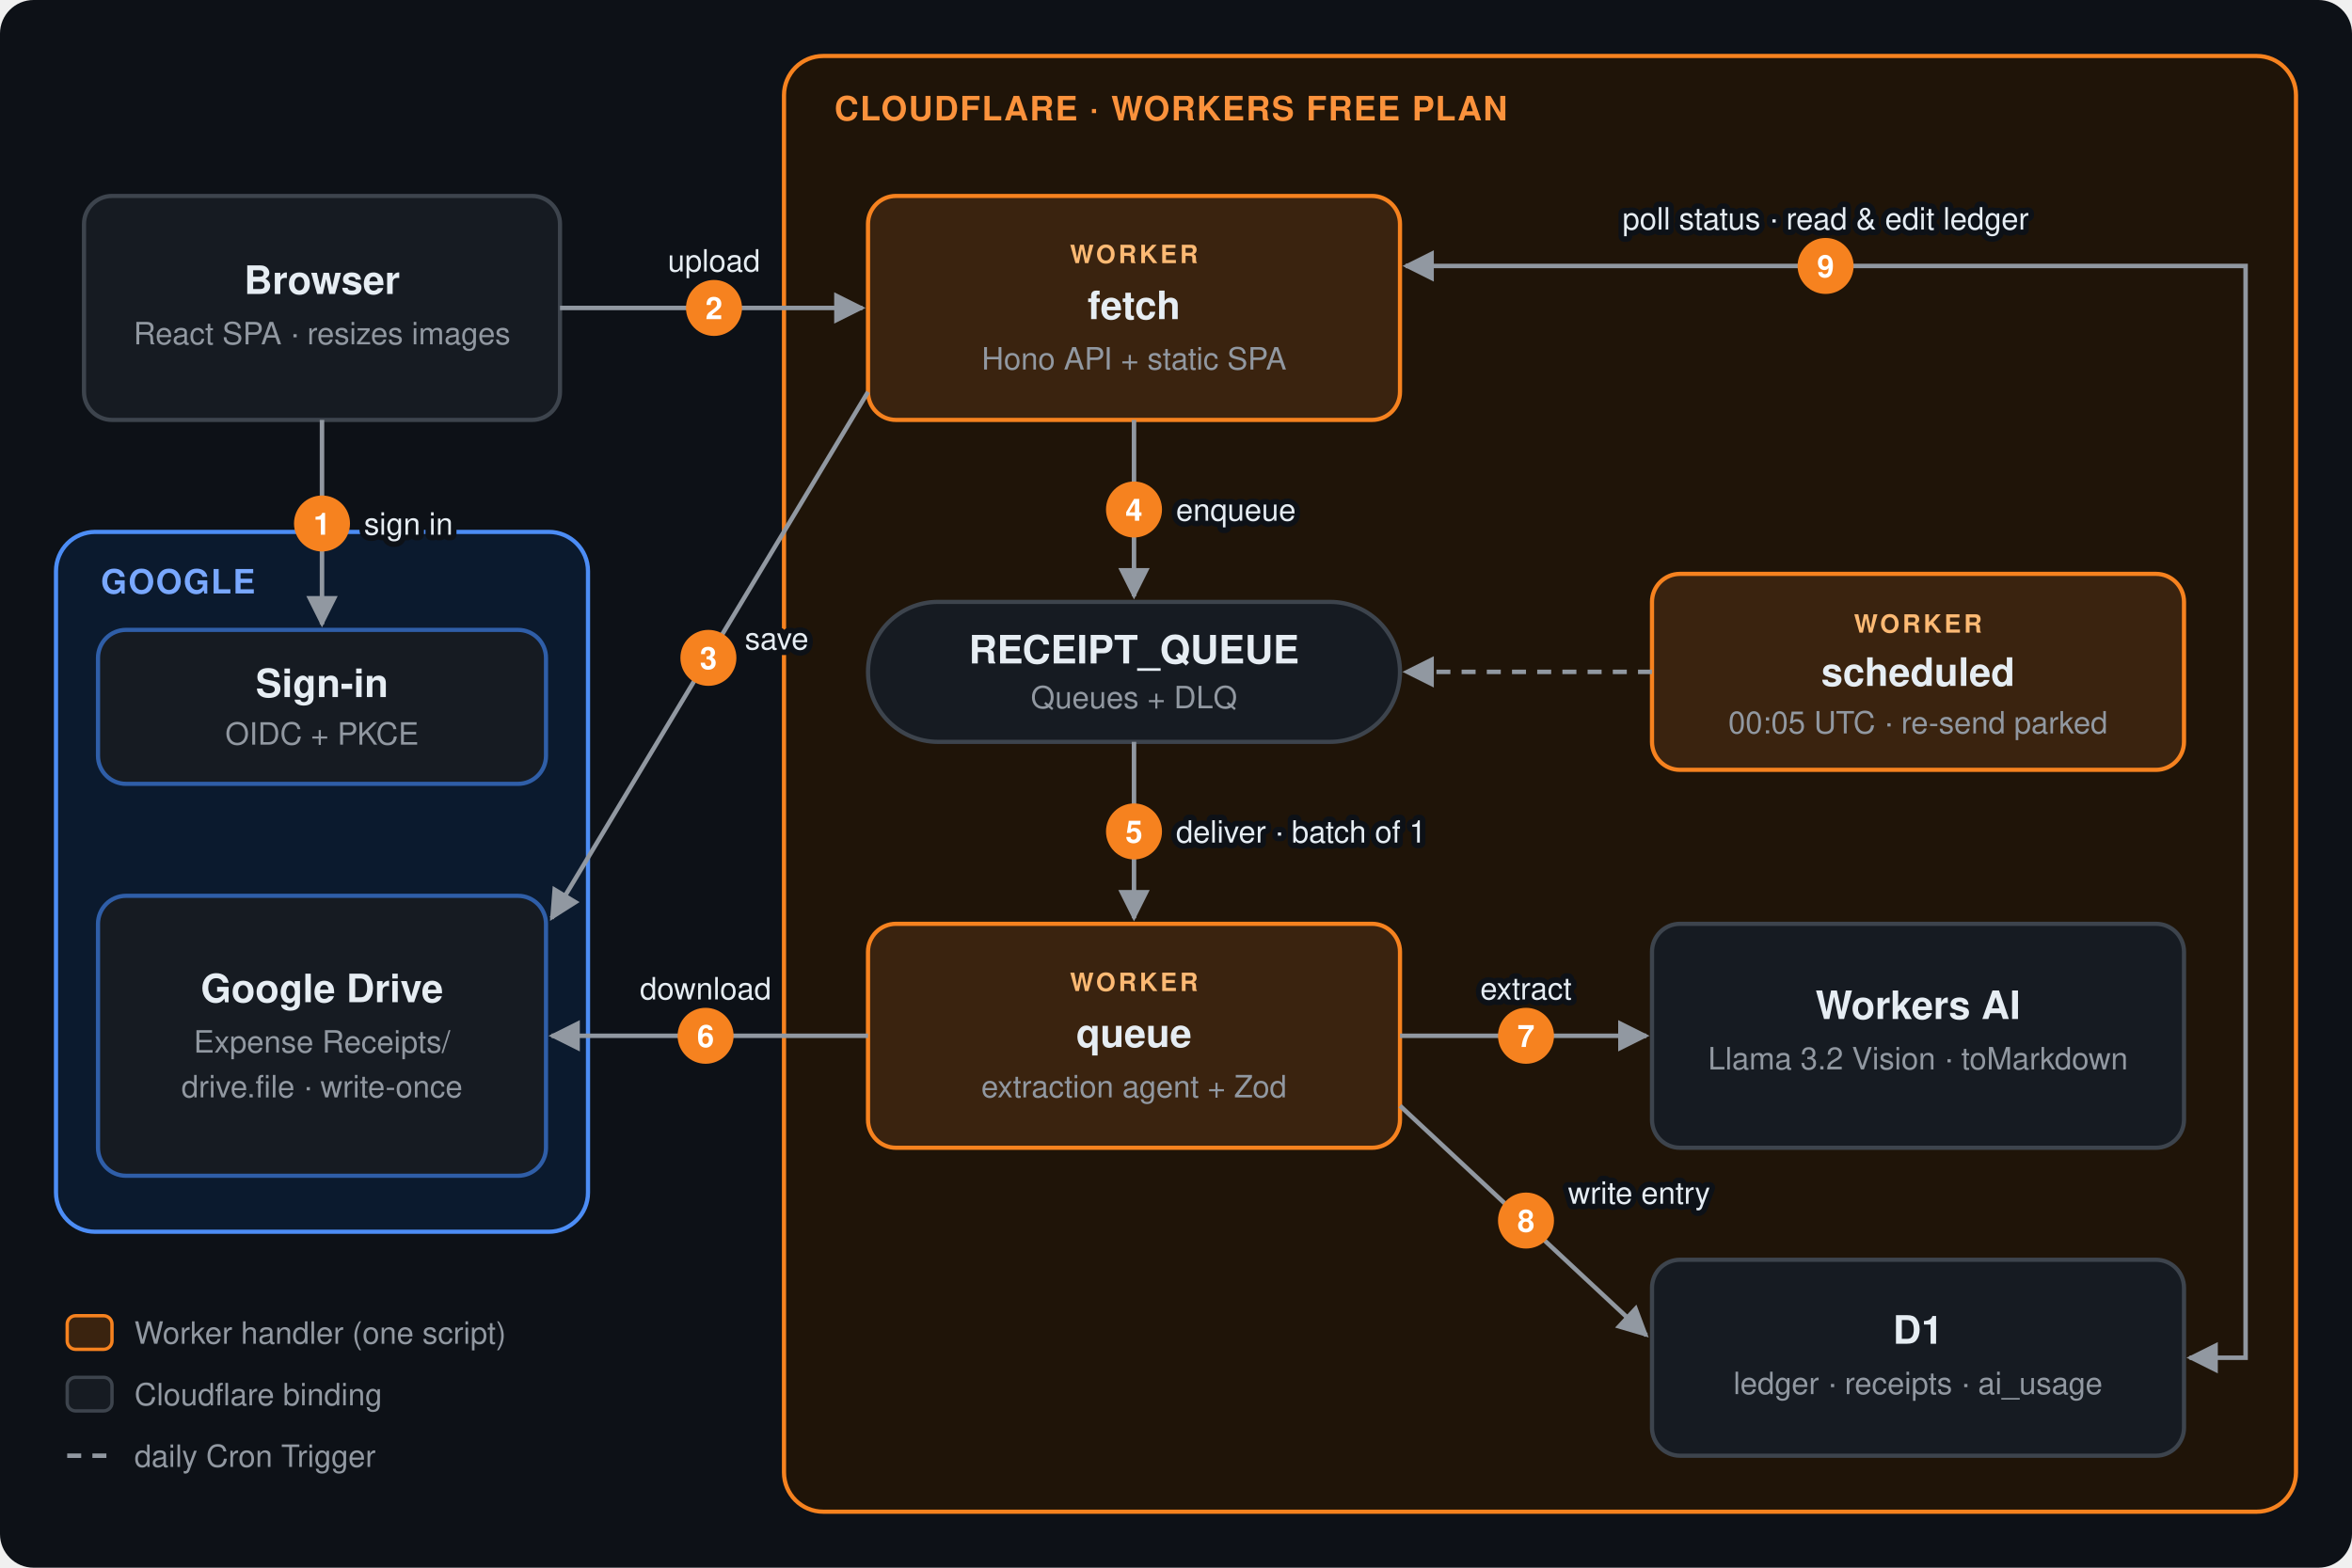
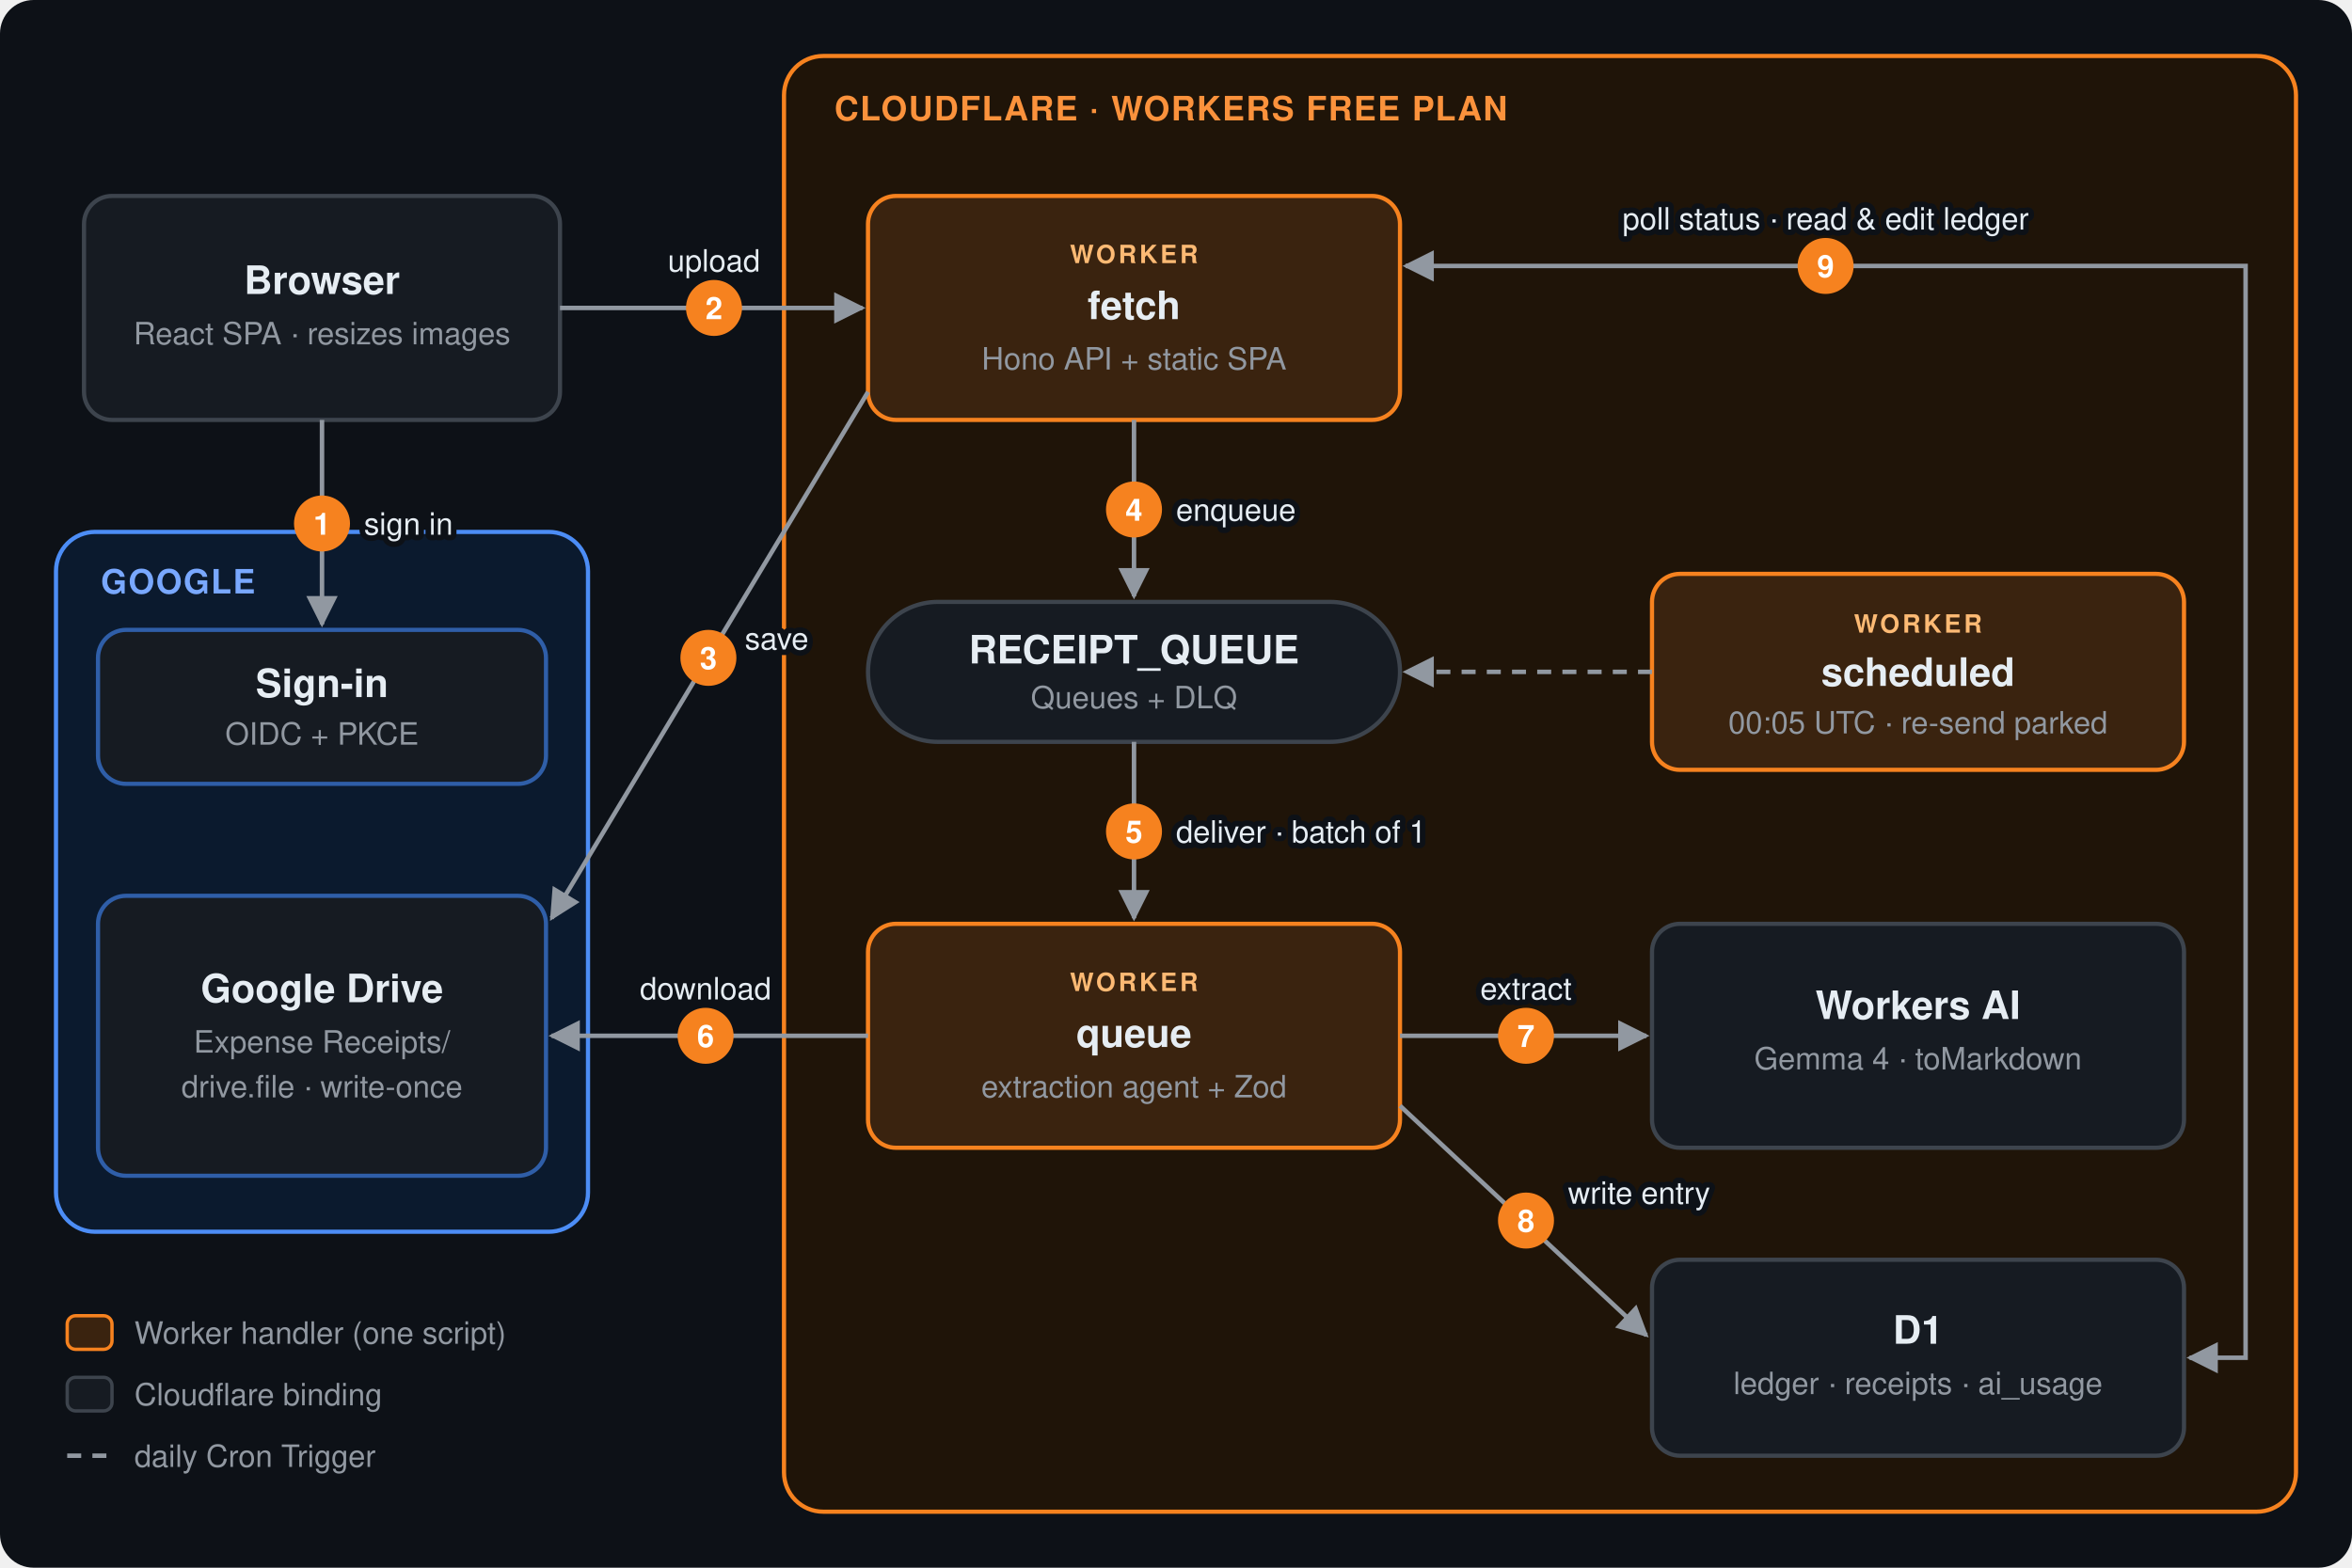
<svg xmlns="http://www.w3.org/2000/svg" viewBox="0 0 840 560" width="840" height="560" font-family="-apple-system, BlinkMacSystemFont, 'Segoe UI', Helvetica, Arial, sans-serif">
  <style>
    .bg { fill: #0d1117; }
    .t { fill: #e6edf3; font-size: 14px; font-weight: 600; }
    .s { fill: #9198a1; font-size: 11px; }
    .tag { fill: #fdba74; font-size: 9px; font-weight: 700; letter-spacing: 1px; }
    .zl { font-size: 12px; font-weight: 700; letter-spacing: .5px; }
    .cfz { fill: #1f1408; stroke: #f6821f; }
    .cfl { fill: #fb923c; }
    .gz { fill: #0b1a2e; stroke: #4c8df6; }
    .gl { fill: #79a8ff; }
    .h { fill: #3a230f; stroke: #f6821f; }
    .svc { fill: #161b22; stroke: #3d444d; }
    .ext { fill: #161b22; stroke: #2f5ea8; }
    .a { stroke: #9198a1; stroke-width: 1.6; fill: none; }
    .cron { stroke: #9198a1; stroke-width: 1.6; fill: none; stroke-dasharray: 5 4; }
    .b { fill: #f6821f; }
    .bn { fill: #ffffff; font-size: 11px; font-weight: 700; }
    .l { fill: #e6edf3; font-size: 11px; stroke: #0d1117; stroke-width: 4px; paint-order: stroke; stroke-linejoin: round; }
    .head { fill: #9198a1; }
  </style>
  <defs>
    <marker id="arr" viewBox="0 0 10 10" refX="9" refY="5" markerWidth="7" markerHeight="7" orient="auto-start-reverse">
      <path class="head" d="M0 0 L10 5 L0 10 z" />
    </marker>
  </defs>
  <rect class="bg" width="840" height="560" rx="12" />
  <rect class="cfz" x="280" y="20" width="540" height="520" rx="14" stroke-width="1.5" />
  <text class="zl cfl" x="298" y="43">CLOUDFLARE · WORKERS FREE PLAN</text>
  <rect class="gz" x="20" y="190" width="190" height="250" rx="14" stroke-width="1.5" />
  <text class="zl gl" x="36" y="212">GOOGLE</text>
  <rect class="svc" x="30" y="70" width="170" height="80" rx="10" stroke-width="1.5" />
  <text class="t" x="115" y="105" text-anchor="middle">Browser</text>
  <text class="s" x="115" y="123" text-anchor="middle">React SPA · resizes images</text>
  <rect class="ext" x="35" y="225" width="160" height="55" rx="10" stroke-width="1.5" />
  <text class="t" x="115" y="249" text-anchor="middle">Sign-in</text>
  <text class="s" x="115" y="266" text-anchor="middle">OIDC + PKCE</text>
  <rect class="ext" x="35" y="320" width="160" height="100" rx="10" stroke-width="1.5" />
  <text class="t" x="115" y="358" text-anchor="middle">Google Drive</text>
  <text class="s" x="115" y="376" text-anchor="middle">Expense Receipts/</text>
  <text class="s" x="115" y="392" text-anchor="middle">drive.file · write-once</text>
  <rect class="h" x="310" y="70" width="190" height="80" rx="10" stroke-width="1.5" />
  <text class="tag" x="405" y="94" text-anchor="middle">WORKER</text>
  <text class="t" x="405" y="114" text-anchor="middle">fetch</text>
  <text class="s" x="405" y="132" text-anchor="middle">Hono API + static SPA</text>
  <rect class="h" x="310" y="330" width="190" height="80" rx="10" stroke-width="1.5" />
  <text class="tag" x="405" y="354" text-anchor="middle">WORKER</text>
  <text class="t" x="405" y="374" text-anchor="middle">queue</text>
  <text class="s" x="405" y="392" text-anchor="middle">extraction agent + Zod</text>
  <rect class="h" x="590" y="205" width="190" height="70" rx="10" stroke-width="1.5" />
  <text class="tag" x="685" y="226" text-anchor="middle">WORKER</text>
  <text class="t" x="685" y="245" text-anchor="middle">scheduled</text>
  <text class="s" x="685" y="262" text-anchor="middle">00:05 UTC · re-send parked</text>
  <rect class="svc" x="310" y="215" width="190" height="50" rx="25" stroke-width="1.5" />
  <text class="t" x="405" y="237" text-anchor="middle">RECEIPT_QUEUE</text>
  <text class="s" x="405" y="253" text-anchor="middle">Queues + DLQ</text>
  <rect class="svc" x="590" y="330" width="190" height="80" rx="10" stroke-width="1.5" />
  <text class="t" x="685" y="364" text-anchor="middle">Workers AI</text>
-   <text class="s" x="685" y="382" text-anchor="middle">Llama 3.2 Vision · toMarkdown</text>
+   <text class="s" x="685" y="382" text-anchor="middle">Gemma 4 · toMarkdown</text>
  <rect class="svc" x="590" y="450" width="190" height="70" rx="10" stroke-width="1.5" />
  <text class="t" x="685" y="480" text-anchor="middle">D1</text>
  <text class="s" x="685" y="498" text-anchor="middle">ledger · receipts · ai_usage</text>
  <line class="a" x1="115" y1="150" x2="115" y2="223" marker-end="url(#arr)" />
  <line class="a" x1="200" y1="110" x2="308" y2="110" marker-end="url(#arr)" />
  <line class="a" x1="310" y1="140" x2="197" y2="328" marker-end="url(#arr)" />
  <line class="a" x1="405" y1="150" x2="405" y2="213" marker-end="url(#arr)" />
  <line class="a" x1="405" y1="265" x2="405" y2="328" marker-end="url(#arr)" />
  <line class="a" x1="310" y1="370" x2="197" y2="370" marker-end="url(#arr)" />
  <line class="a" x1="500" y1="370" x2="588" y2="370" marker-end="url(#arr)" />
  <line class="a" x1="500" y1="395" x2="588" y2="477" marker-end="url(#arr)" />
  <path class="a" d="M502 95 H802 V485 H782" marker-start="url(#arr)" marker-end="url(#arr)" />
  <line class="cron" x1="590" y1="240" x2="502" y2="240" marker-end="url(#arr)" />
  <text class="l" x="130" y="191">sign in</text>
  <text class="l" x="255" y="97" text-anchor="middle">upload</text>
  <text class="l" x="266" y="232">save</text>
  <text class="l" x="420" y="186">enqueue</text>
  <text class="l" x="420" y="301">deliver · batch of 1</text>
  <text class="l" x="252" y="357" text-anchor="middle">download</text>
  <text class="l" x="545" y="357" text-anchor="middle">extract</text>
  <text class="l" x="560" y="430">write entry</text>
  <text class="l" x="652" y="82" text-anchor="middle">poll status · read &amp; edit ledger</text>
  <g>
    <circle class="b" cx="115" cy="187" r="10" />
    <text class="bn" x="115" y="191" text-anchor="middle">1</text>
  </g>
  <g>
    <circle class="b" cx="255" cy="110" r="10" />
    <text class="bn" x="255" y="114" text-anchor="middle">2</text>
  </g>
  <g>
    <circle class="b" cx="253" cy="235" r="10" />
    <text class="bn" x="253" y="239" text-anchor="middle">3</text>
  </g>
  <g>
    <circle class="b" cx="405" cy="182" r="10" />
    <text class="bn" x="405" y="186" text-anchor="middle">4</text>
  </g>
  <g>
    <circle class="b" cx="405" cy="297" r="10" />
    <text class="bn" x="405" y="301" text-anchor="middle">5</text>
  </g>
  <g>
    <circle class="b" cx="252" cy="370" r="10" />
    <text class="bn" x="252" y="374" text-anchor="middle">6</text>
  </g>
  <g>
    <circle class="b" cx="545" cy="370" r="10" />
    <text class="bn" x="545" y="374" text-anchor="middle">7</text>
  </g>
  <g>
    <circle class="b" cx="545" cy="436" r="10" />
    <text class="bn" x="545" y="440" text-anchor="middle">8</text>
  </g>
  <g>
    <circle class="b" cx="652" cy="95" r="10" />
    <text class="bn" x="652" y="99" text-anchor="middle">9</text>
  </g>
  <rect class="h" x="24" y="470" width="16" height="12" rx="3" stroke-width="1.2" />
  <text class="s" x="48" y="480">Worker handler (one script)</text>
  <rect class="svc" x="24" y="492" width="16" height="12" rx="3" stroke-width="1.2" />
  <text class="s" x="48" y="502">Cloudflare binding</text>
  <line class="cron" x1="24" y1="520" x2="40" y2="520" />
  <text class="s" x="48" y="524">daily Cron Trigger</text>
</svg>
